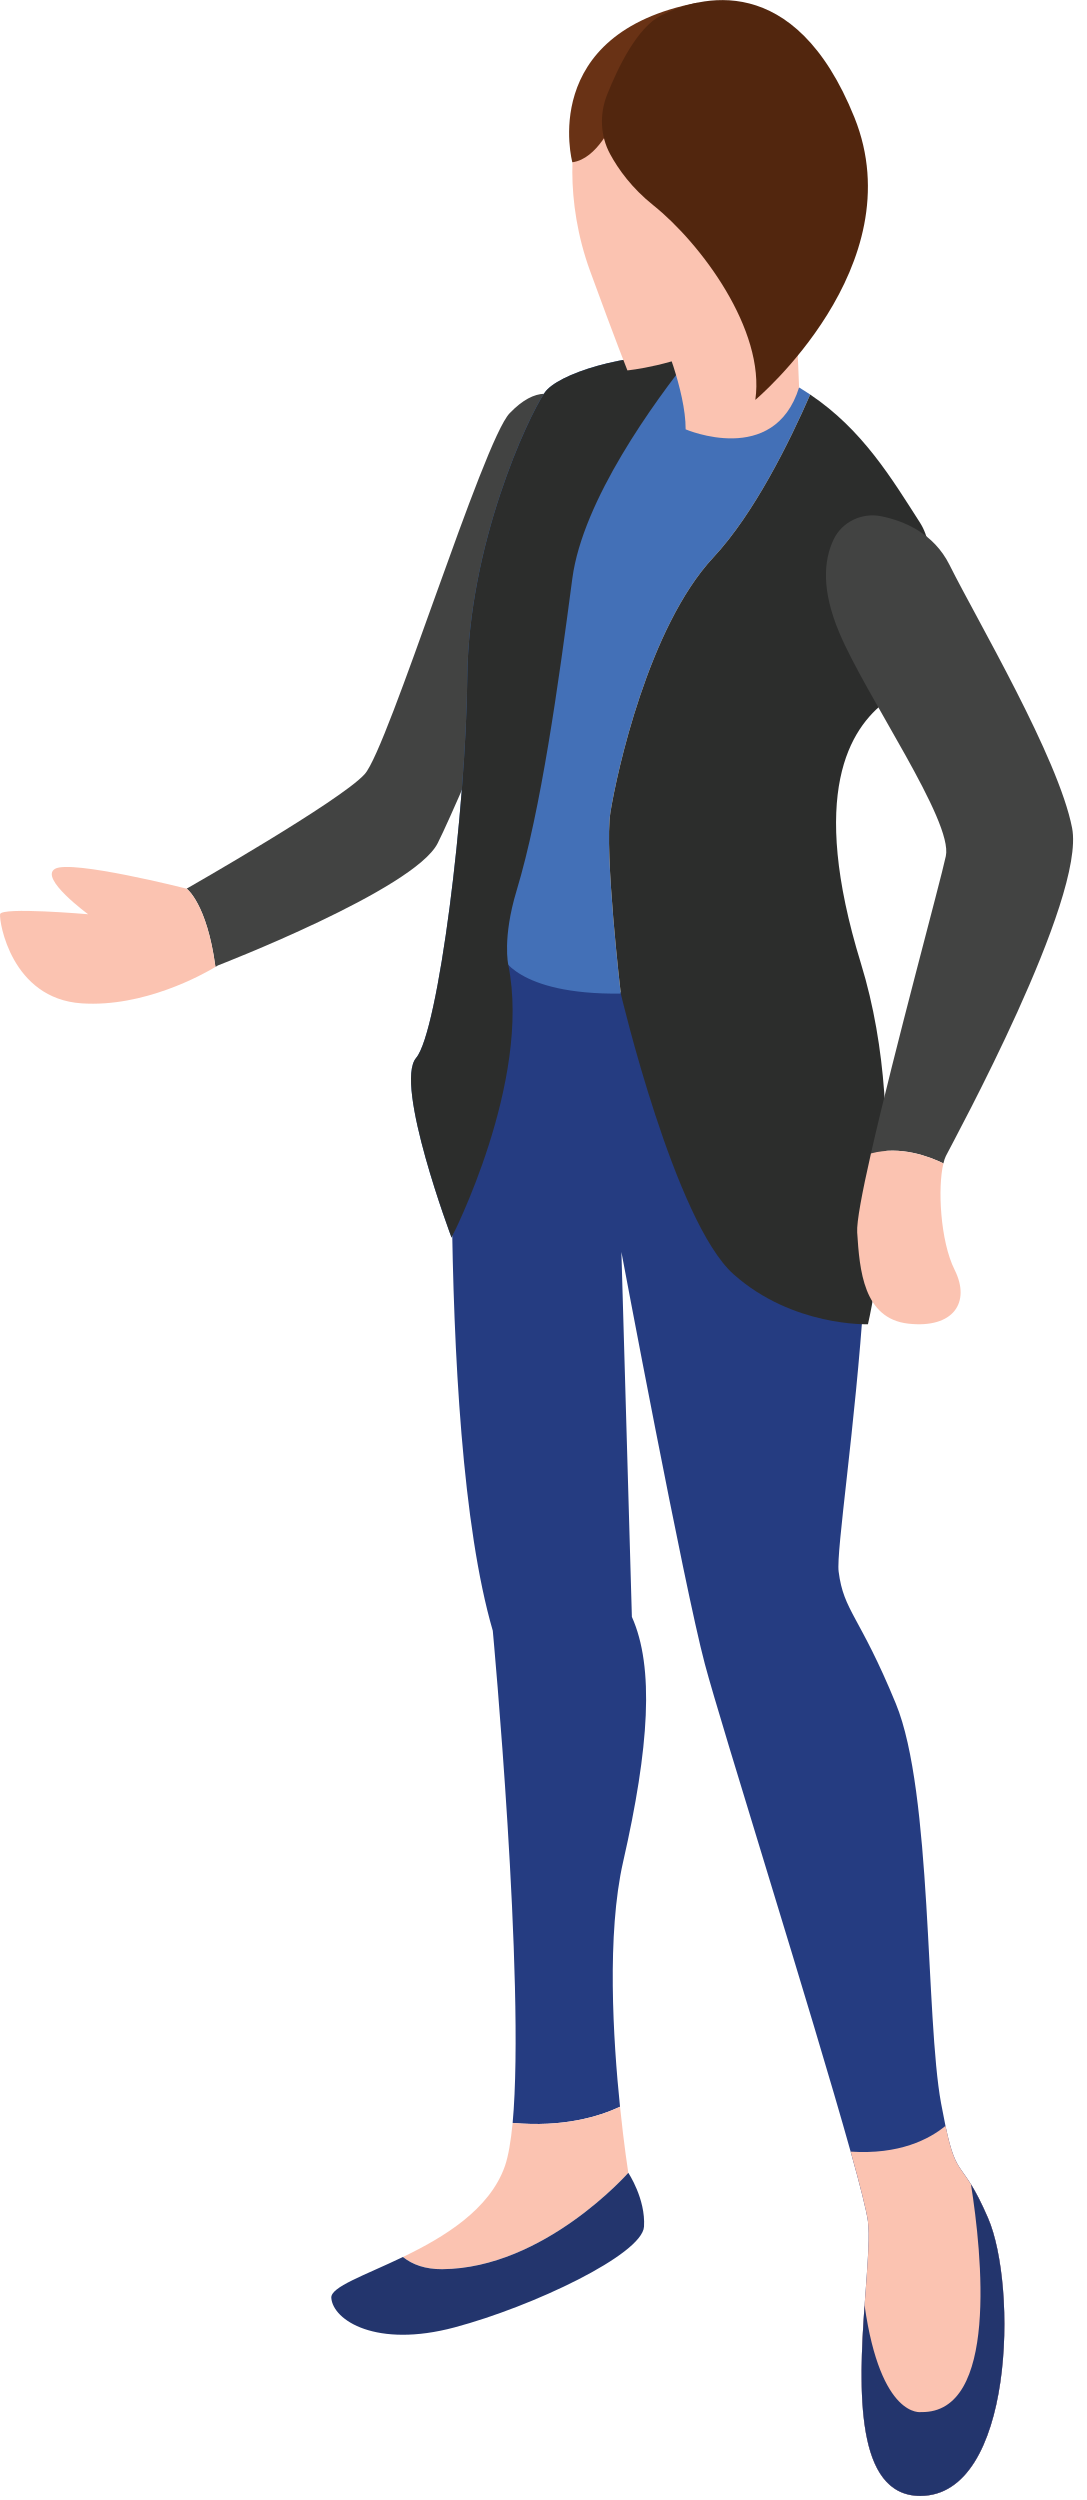
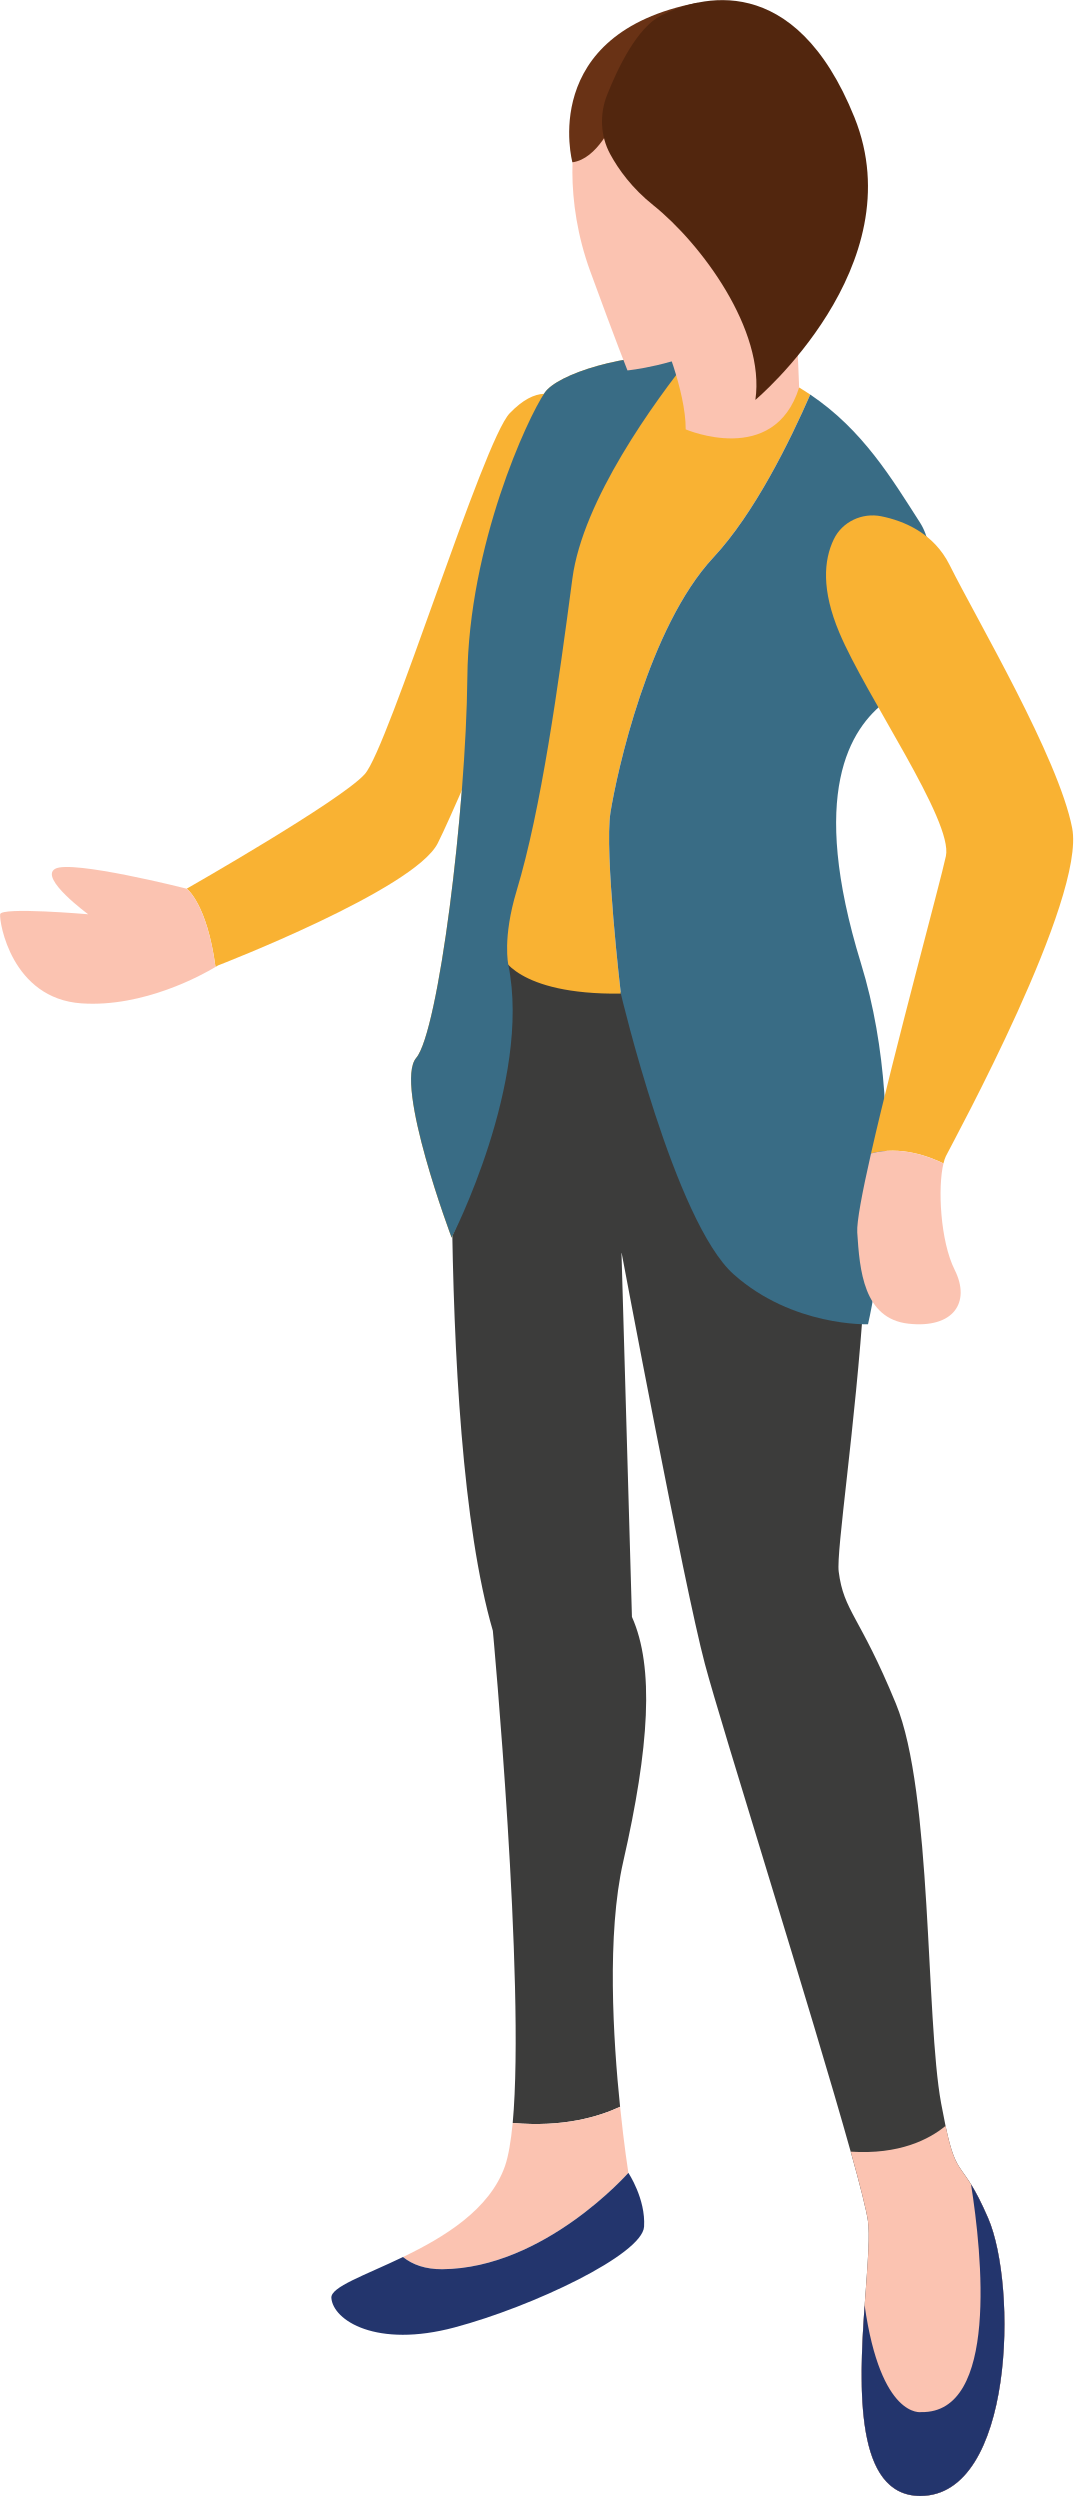
<svg xmlns="http://www.w3.org/2000/svg" width="100%" height="100%" viewBox="0 0 70 161" version="1.1" xmlnsXlink="http://www.w3.org/1999/xlink" xmlSpace="preserve" xmlnsSerif="http://www.serif.com/" style="fill-rule:evenodd;clip-rule:evenodd;stroke-linejoin:round;stroke-miterlimit:2;">
-   <g transform="matrix(1,0,0,1,-436.235,-1392.01)">
-     <g id="Personnel-BU" serifId="Personnel BU" transform="matrix(-1.67611,0,0,1,788.965,-80.7215)">
-       <g transform="matrix(0.264817,0,0,0.443863,-138.718,1186.25)">
-         <path d="M1247.01,882.035C1247.01,882.035 1242.27,933.105 1244.13,953.442C1236.83,954.106 1231.65,952.545 1228.55,951.095C1229.56,941.301 1230.49,926.064 1228.1,915.557C1224.31,898.919 1223.56,887.331 1226.83,880.019L1228.35,827.081C1228.35,827.081 1219.27,875.472 1216.25,886.827C1213.83,895.933 1200.71,937.504 1195.09,957.608C1193.71,962.548 1192.79,966.185 1192.58,967.733C1191.55,975.549 1198.6,1007.56 1184.99,1007.56C1171.39,1007.56 1170.88,977.061 1175.16,967.23C1179,958.406 1179.61,961.958 1181.33,953.872C1181.52,952.951 1181.73,951.869 1181.97,950.591C1184.24,938.241 1183.23,905.468 1188.53,892.615C1193.81,879.761 1196.09,879.257 1196.83,873.457C1197.6,867.669 1185.63,800.87 1198.67,786.751C1198.67,786.751 1228.65,796.79 1252.29,780.951C1252.29,780.951 1255.82,851.78 1247.01,882.035Z" style="fill:rgb(37,60,129);fill-rule:nonzero;" />
-       </g>
-       <g transform="matrix(0.264817,0,0,0.443863,-138.718,1186.25)">
-         <path d="M1260.05,972.895C1258.64,974.025 1256.79,974.676 1254.36,974.664C1239.57,974.565 1227.35,960.68 1227.35,960.68C1227.35,960.68 1227.96,956.809 1228.55,951.095C1231.65,952.545 1236.83,954.106 1244.13,953.442C1244.39,956.109 1244.75,958.247 1245.24,959.672C1247.45,966.025 1254.12,970.044 1260.05,972.895Z" style="fill:rgb(251,195,177);fill-rule:nonzero;" />
-       </g>
-       <g transform="matrix(0.264817,0,0,0.443863,-138.718,1186.25)">
-         <path d="M1270.44,978.83C1270.2,982.099 1263.89,986.142 1252.55,983.106C1241.21,980.084 1225.32,972.526 1225.07,968.495C1224.82,964.452 1227.35,960.68 1227.35,960.68C1227.35,960.68 1239.57,974.565 1254.36,974.664C1256.79,974.676 1258.64,974.025 1260.05,972.895C1265.65,975.586 1270.56,977.232 1270.44,978.83Z" style="fill:rgb(35,53,109);fill-rule:nonzero;" />
-       </g>
-       <g transform="matrix(0.264817,0,0,0.443863,-138.718,1186.25)">
-         <path d="M1193.07,979.911C1193.92,991.979 1194.49,1007.56 1184.99,1007.56C1171.39,1007.56 1170.88,977.061 1175.16,967.23C1176.18,964.87 1176.98,963.396 1177.63,962.351C1179.41,959.476 1180.06,959.795 1181.33,953.872C1183.72,955.838 1188.04,958.063 1195.09,957.608C1193.71,962.548 1192.79,966.185 1192.58,967.733C1192.28,970.093 1192.69,974.676 1193.07,979.911Z" style="fill:rgb(251,195,177);fill-rule:nonzero;" />
-       </g>
-       <g transform="matrix(0.264817,0,0,0.443863,-138.718,1186.25)">
-         <path d="M1184.99,1007.56C1171.39,1007.56 1170.88,977.061 1175.16,967.23C1176.18,964.87 1176.98,963.396 1177.63,962.351C1176.03,972.489 1173.63,995.591 1184.85,995.395C1184.85,995.395 1190.72,996.415 1193.07,979.911C1193.92,991.979 1194.49,1007.56 1184.99,1007.56Z" style="fill:rgb(35,53,109);fill-rule:nonzero;" />
-       </g>
-       <g transform="matrix(0.264817,0,0,0.443863,-138.718,1186.25)">
-         <path d="M1291.43,774.364C1291.43,774.364 1288.49,776.49 1287.25,785.718C1287.01,785.583 1286.88,785.497 1286.88,785.497C1286.88,785.497 1258.42,774.511 1255.01,767.777C1251.59,761.031 1235.48,722.138 1233.28,717.198C1231.08,712.247 1235.47,703.866 1235.47,703.866C1238.1,702.354 1240.7,701.383 1244.56,705.377C1248.41,709.358 1262.15,753.892 1265.59,757.738C1269.02,761.584 1291.43,774.364 1291.43,774.364Z" style="fill:rgb(66,67,66);fill-rule:nonzero;" />
-       </g>
-       <g transform="matrix(0.264817,0,0,0.443863,-138.718,1186.25)">
-         <path d="M1306.68,791.003C1297.67,791.617 1289.08,786.824 1287.25,785.718C1288.49,776.49 1291.43,774.364 1291.43,774.364C1291.43,774.364 1308.19,770.112 1310.53,771.488C1312.86,772.853 1305.72,778.075 1305.72,778.075C1305.72,778.075 1318.37,776.982 1318.5,778.075C1318.64,779.181 1316.86,790.314 1306.68,791.003Z" style="fill:rgb(251,195,177);fill-rule:nonzero;" />
-       </g>
-       <g transform="matrix(0.264817,0,0,0.443863,-138.718,1186.25)">
-         <path d="M1252.99,824.992C1252.99,824.992 1242.34,801.005 1245.76,784.06C1245.76,784.06 1243.67,789.773 1228.44,789.589C1228.44,789.589 1230.85,769.019 1229.94,763.28C1229.02,757.541 1224.42,736.418 1215.02,726.316C1209.06,719.927 1203.93,709.469 1200.96,702.674C1202.91,701.359 1205.07,700.179 1207.5,699.171C1210.83,697.783 1214.52,697.119 1218.16,696.947C1228.05,696.505 1237.67,699.749 1239.48,702.391C1241.96,706.016 1250.52,724.473 1250.71,743.705C1250.9,762.936 1254.9,795.107 1258.13,798.916C1261.37,802.726 1252.99,824.992 1252.99,824.992Z" style="fill:rgb(67,112,183);fill-rule:nonzero;" />
-       </g>
-       <g transform="matrix(0.264817,0,0,0.443863,-138.718,1186.25)">
-         <path d="M1228.44,789.589C1228.44,789.589 1220.63,822.706 1212.06,830.325C1203.5,837.944 1192.58,837.563 1192.58,837.563C1192.58,837.563 1185.98,809.951 1193.6,785.202C1201.21,760.454 1195.21,751.127 1189.93,747.133C1189.93,747.133 1179.89,729.241 1185.04,721.241C1189.13,714.864 1193.35,707.786 1200.96,702.674C1203.93,709.469 1209.06,719.927 1215.02,726.316C1224.42,736.418 1229.02,757.541 1229.94,763.28C1230.85,769.019 1228.44,789.589 1228.44,789.589Z" style="fill:rgb(44,45,44);fill-rule:nonzero;" />
-       </g>
-       <g transform="matrix(0.264817,0,0,0.443863,-138.718,1186.25)">
-         <path d="M1252.99,824.992C1252.99,824.992 1241.35,802.367 1244.76,785.421C1244.76,785.421 1245.64,781.555 1243.56,774.659C1240,762.873 1237.52,744.897 1235.47,729.364C1233.96,717.961 1223.57,703.718 1218.16,696.947C1228.05,696.505 1237.67,699.749 1239.48,702.391C1241.96,706.016 1250.52,724.473 1250.71,743.705C1250.9,762.936 1254.9,795.107 1258.13,798.916C1261.37,802.726 1252.99,824.992 1252.99,824.992Z" style="fill:rgb(44,45,44);fill-rule:nonzero;" />
-       </g>
-       <g transform="matrix(0.264817,0,0,0.443863,-138.718,1186.25)">
-         <path d="M1196.75,737.191C1192.88,746.433 1180.18,764.57 1181.28,769.645C1182.06,773.344 1188.72,797.699 1192.14,812.777C1187.86,811.622 1183.67,813.232 1181.63,814.227C1181.54,813.797 1181.41,813.453 1181.28,813.17C1180,810.639 1160.97,775.79 1162.96,765.553C1164.95,755.329 1176.77,735.373 1180.74,727.398C1183.06,722.74 1187.42,720.983 1190.65,720.332C1193.42,719.767 1196.32,721.118 1197.54,723.662C1199.01,726.71 1199.34,731.023 1196.75,737.191Z" style="fill:rgb(66,67,66);fill-rule:nonzero;" />
-       </g>
-       <g transform="matrix(0.264817,0,0,0.443863,-138.718,1186.25)">
-         <path d="M1194.14,824.242C1193.79,829.674 1193.25,836.752 1186.71,837.477C1180.18,838.202 1177.64,834.393 1180,829.674C1182.1,825.483 1182.48,817.68 1181.63,814.227C1183.67,813.232 1187.86,811.622 1192.14,812.777C1193.42,818.418 1194.24,822.755 1194.14,824.242Z" style="fill:rgb(251,195,177);fill-rule:nonzero;" />
-       </g>
-       <g transform="matrix(0.264817,0,0,0.443863,-138.718,1186.25)">
-         <path d="M1234.02,660.761C1235.65,664.847 1236.64,674.489 1232.88,684.786C1229.12,695.083 1227.48,699.169 1227.48,699.169C1227.48,699.169 1199.86,696.554 1202.8,674.489C1205.75,652.425 1234.02,660.761 1234.02,660.761Z" style="fill:rgb(251,195,177);fill-rule:nonzero;" />
-       </g>
-       <g transform="matrix(0.264817,0,0,0.443863,-138.718,1186.25)">
-         <path d="M1222.59,693.735C1222.59,693.735 1219,702.083 1219.03,707.723C1219.03,707.723 1206.18,713.237 1202.57,701.638L1203.32,683.054L1222.59,693.735Z" style="fill:rgb(251,195,177);fill-rule:nonzero;" />
-       </g>
-       <g transform="matrix(0.264817,0,0,0.443863,-138.718,1186.25)">
-         <path d="M1229.57,663.13C1229.57,663.13 1231.82,668.498 1235.47,668.972C1235.47,668.972 1240.54,650.279 1217.3,645.811L1229.57,663.13Z" style="fill:rgb(105,50,21);fill-rule:nonzero;" />
-       </g>
-       <g transform="matrix(0.264817,0,0,0.443863,-138.718,1186.25)">
-         <path d="M1230.43,659.186C1231.54,661.98 1231.42,665.136 1229.99,667.779C1228.78,670.01 1226.83,672.725 1223.72,675.211C1216.84,680.721 1207.45,693.289 1208.92,703.447C1208.92,703.447 1185.85,684.078 1194.54,662.471C1203.24,640.864 1217.15,644.91 1222.59,647.665C1226.06,649.425 1228.86,655.226 1230.43,659.186Z" style="fill:rgb(82,38,14);fill-rule:nonzero;" />
+   <g transform="matrix(-1.67611,0,0,1,352.734,-1472.73)">
+     <g>
+       <g id="Personnel-BU">
+         <g transform="matrix(0.264817,0,0,0.443863,-138.718,1186.25)">
+           <path d="M1247.01,882.035C1247.01,882.035 1242.27,933.105 1244.13,953.442C1236.83,954.106 1231.65,952.545 1228.55,951.095C1229.56,941.301 1230.49,926.064 1228.1,915.557C1224.31,898.919 1223.56,887.331 1226.83,880.019L1228.35,827.081C1228.35,827.081 1219.27,875.472 1216.25,886.827C1213.83,895.933 1200.71,937.504 1195.09,957.608C1193.71,962.548 1192.79,966.185 1192.58,967.733C1191.55,975.549 1198.6,1007.56 1184.99,1007.56C1171.39,1007.56 1170.88,977.061 1175.16,967.23C1179,958.406 1179.61,961.958 1181.33,953.872C1181.52,952.951 1181.73,951.869 1181.97,950.591C1184.24,938.241 1183.23,905.468 1188.53,892.615C1193.81,879.761 1196.09,879.257 1196.83,873.457C1197.6,867.669 1185.63,800.87 1198.67,786.751C1198.67,786.751 1228.65,796.79 1252.29,780.951C1252.29,780.951 1255.82,851.78 1247.01,882.035Z" style="fill:rgb(60,60,59);fill-rule:nonzero;" />
+         </g>
+         <g transform="matrix(0.264817,0,0,0.443863,-138.718,1186.25)">
+           <path d="M1260.05,972.895C1258.64,974.025 1256.79,974.676 1254.36,974.664C1239.57,974.565 1227.35,960.68 1227.35,960.68C1227.35,960.68 1227.96,956.809 1228.55,951.095C1231.65,952.545 1236.83,954.106 1244.13,953.442C1244.39,956.109 1244.75,958.247 1245.24,959.672C1247.45,966.025 1254.12,970.044 1260.05,972.895Z" style="fill:rgb(251,195,177);fill-rule:nonzero;" />
+         </g>
+         <g transform="matrix(0.264817,0,0,0.443863,-138.718,1186.25)">
+           <path d="M1270.44,978.83C1270.2,982.099 1263.89,986.142 1252.55,983.106C1241.21,980.084 1225.32,972.526 1225.07,968.495C1224.82,964.452 1227.35,960.68 1227.35,960.68C1227.35,960.68 1239.57,974.565 1254.36,974.664C1256.79,974.676 1258.64,974.025 1260.05,972.895C1265.65,975.586 1270.56,977.232 1270.44,978.83Z" style="fill:rgb(35,53,109);fill-rule:nonzero;" />
+         </g>
+         <g transform="matrix(0.264817,0,0,0.443863,-138.718,1186.25)">
+           <path d="M1193.07,979.911C1193.92,991.979 1194.49,1007.56 1184.99,1007.56C1171.39,1007.56 1170.88,977.061 1175.16,967.23C1176.18,964.87 1176.98,963.396 1177.63,962.351C1179.41,959.476 1180.06,959.795 1181.33,953.872C1183.72,955.838 1188.04,958.063 1195.09,957.608C1193.71,962.548 1192.79,966.185 1192.58,967.733C1192.28,970.093 1192.69,974.676 1193.07,979.911Z" style="fill:rgb(251,195,177);fill-rule:nonzero;" />
+         </g>
+         <g transform="matrix(0.264817,0,0,0.443863,-138.718,1186.25)">
+           <path d="M1184.99,1007.56C1171.39,1007.56 1170.88,977.061 1175.16,967.23C1176.18,964.87 1176.98,963.396 1177.63,962.351C1176.03,972.489 1173.63,995.591 1184.85,995.395C1184.85,995.395 1190.72,996.415 1193.07,979.911C1193.92,991.979 1194.49,1007.56 1184.99,1007.56Z" style="fill:rgb(35,53,109);fill-rule:nonzero;" />
+         </g>
+         <g transform="matrix(0.264817,0,0,0.443863,-138.718,1186.25)">
+           <path d="M1291.43,774.364C1291.43,774.364 1288.49,776.49 1287.25,785.718C1287.01,785.583 1286.88,785.497 1286.88,785.497C1286.88,785.497 1258.42,774.511 1255.01,767.777C1251.59,761.031 1235.48,722.138 1233.28,717.198C1231.08,712.247 1235.47,703.866 1235.47,703.866C1238.1,702.354 1240.7,701.383 1244.56,705.377C1248.41,709.358 1262.15,753.892 1265.59,757.738C1269.02,761.584 1291.43,774.364 1291.43,774.364Z" style="fill:rgb(249,178,51);fill-rule:nonzero;" />
+         </g>
+         <g transform="matrix(0.264817,0,0,0.443863,-138.718,1186.25)">
+           <path d="M1306.68,791.003C1297.67,791.617 1289.08,786.824 1287.25,785.718C1288.49,776.49 1291.43,774.364 1291.43,774.364C1291.43,774.364 1308.19,770.112 1310.53,771.488C1312.86,772.853 1305.72,778.075 1305.72,778.075C1305.72,778.075 1318.37,776.982 1318.5,778.075C1318.64,779.181 1316.86,790.314 1306.68,791.003Z" style="fill:rgb(251,195,177);fill-rule:nonzero;" />
+         </g>
+         <g transform="matrix(0.264817,0,0,0.443863,-138.718,1186.25)">
+           <path d="M1252.99,824.992C1252.99,824.992 1242.34,801.005 1245.76,784.06C1245.76,784.06 1243.67,789.773 1228.44,789.589C1228.44,789.589 1230.85,769.019 1229.94,763.28C1229.02,757.541 1224.42,736.418 1215.02,726.316C1209.06,719.927 1203.93,709.469 1200.96,702.674C1202.91,701.359 1205.07,700.179 1207.5,699.171C1210.83,697.783 1214.52,697.119 1218.16,696.947C1228.05,696.505 1237.67,699.749 1239.48,702.391C1241.96,706.016 1250.52,724.473 1250.71,743.705C1250.9,762.936 1254.9,795.107 1258.13,798.916C1261.37,802.726 1252.99,824.992 1252.99,824.992Z" style="fill:rgb(249,178,51);fill-rule:nonzero;" />
+         </g>
+         <g transform="matrix(0.264817,0,0,0.443863,-138.718,1186.25)">
+           <path d="M1228.44,789.589C1228.44,789.589 1220.63,822.706 1212.06,830.325C1203.5,837.944 1192.58,837.563 1192.58,837.563C1192.58,837.563 1185.98,809.951 1193.6,785.202C1201.21,760.454 1195.21,751.127 1189.93,747.133C1189.93,747.133 1179.89,729.241 1185.04,721.241C1189.13,714.864 1193.35,707.786 1200.96,702.674C1203.93,709.469 1209.06,719.927 1215.02,726.316C1224.42,736.418 1229.02,757.541 1229.94,763.28C1230.85,769.019 1228.44,789.589 1228.44,789.589Z" style="fill:rgb(57,108,133);fill-rule:nonzero;" />
+         </g>
+         <g transform="matrix(0.264817,0,0,0.443863,-138.718,1186.25)">
+           <path d="M1252.99,824.992C1252.99,824.992 1241.35,802.367 1244.76,785.421C1244.76,785.421 1245.64,781.555 1243.56,774.659C1240,762.873 1237.52,744.897 1235.47,729.364C1233.96,717.961 1223.57,703.718 1218.16,696.947C1228.05,696.505 1237.67,699.749 1239.48,702.391C1241.96,706.016 1250.52,724.473 1250.71,743.705C1250.9,762.936 1254.9,795.107 1258.13,798.916C1261.37,802.726 1252.99,824.992 1252.99,824.992Z" style="fill:rgb(57,108,133);fill-rule:nonzero;" />
+         </g>
+         <g transform="matrix(0.264817,0,0,0.443863,-138.718,1186.25)">
+           <path d="M1196.75,737.191C1192.88,746.433 1180.18,764.57 1181.28,769.645C1182.06,773.344 1188.72,797.699 1192.14,812.777C1187.86,811.622 1183.67,813.232 1181.63,814.227C1181.54,813.797 1181.41,813.453 1181.28,813.17C1180,810.639 1160.97,775.79 1162.96,765.553C1164.95,755.329 1176.77,735.373 1180.74,727.398C1183.06,722.74 1187.42,720.983 1190.65,720.332C1193.42,719.767 1196.32,721.118 1197.54,723.662C1199.01,726.71 1199.34,731.023 1196.75,737.191Z" style="fill:rgb(249,178,51);fill-rule:nonzero;" />
+         </g>
+         <g transform="matrix(0.264817,0,0,0.443863,-138.718,1186.25)">
+           <path d="M1194.14,824.242C1193.79,829.674 1193.25,836.752 1186.71,837.477C1180.18,838.202 1177.64,834.393 1180,829.674C1182.1,825.483 1182.48,817.68 1181.63,814.227C1183.67,813.232 1187.86,811.622 1192.14,812.777C1193.42,818.418 1194.24,822.755 1194.14,824.242Z" style="fill:rgb(251,195,177);fill-rule:nonzero;" />
+         </g>
+         <g transform="matrix(0.264817,0,0,0.443863,-138.718,1186.25)">
+           <path d="M1234.02,660.761C1235.65,664.847 1236.64,674.489 1232.88,684.786C1229.12,695.083 1227.48,699.169 1227.48,699.169C1227.48,699.169 1199.86,696.554 1202.8,674.489C1205.75,652.425 1234.02,660.761 1234.02,660.761Z" style="fill:rgb(251,195,177);fill-rule:nonzero;" />
+         </g>
+         <g transform="matrix(0.264817,0,0,0.443863,-138.718,1186.25)">
+           <path d="M1222.59,693.735C1222.59,693.735 1219,702.083 1219.03,707.723C1219.03,707.723 1206.18,713.237 1202.57,701.638L1203.32,683.054L1222.59,693.735Z" style="fill:rgb(251,195,177);fill-rule:nonzero;" />
+         </g>
+         <g transform="matrix(0.264817,0,0,0.443863,-138.718,1186.25)">
+           <path d="M1229.57,663.13C1229.57,663.13 1231.82,668.498 1235.47,668.972C1235.47,668.972 1240.54,650.279 1217.3,645.811L1229.57,663.13Z" style="fill:rgb(105,50,21);fill-rule:nonzero;" />
+         </g>
+         <g transform="matrix(0.264817,0,0,0.443863,-138.718,1186.25)">
+           <path d="M1230.43,659.186C1231.54,661.98 1231.42,665.136 1229.99,667.779C1228.78,670.01 1226.83,672.725 1223.72,675.211C1216.84,680.721 1207.45,693.289 1208.92,703.447C1208.92,703.447 1185.85,684.078 1194.54,662.471C1203.24,640.864 1217.15,644.91 1222.59,647.665C1226.06,649.425 1228.86,655.226 1230.43,659.186Z" style="fill:rgb(82,38,14);fill-rule:nonzero;" />
+         </g>
      </g>
    </g>
  </g>
</svg>
